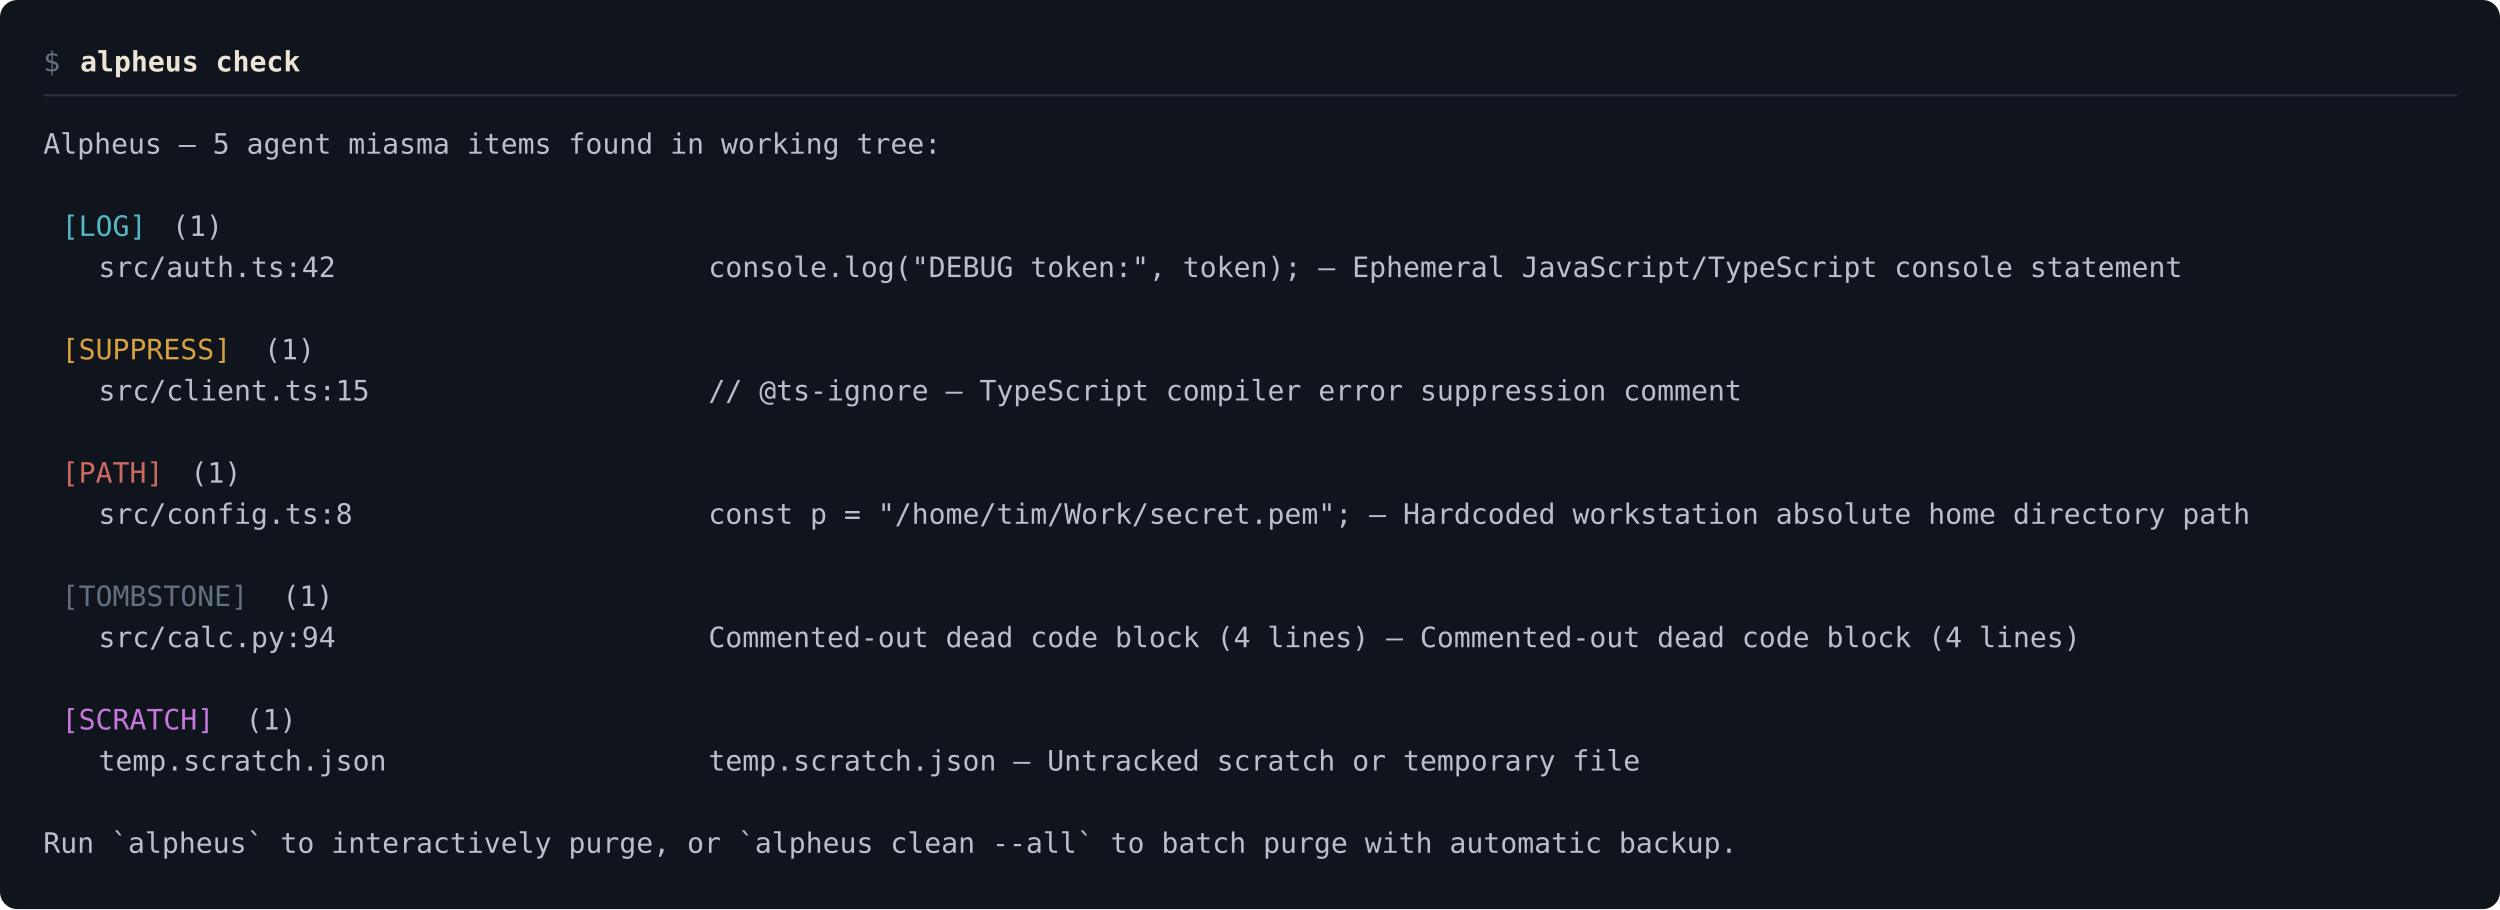
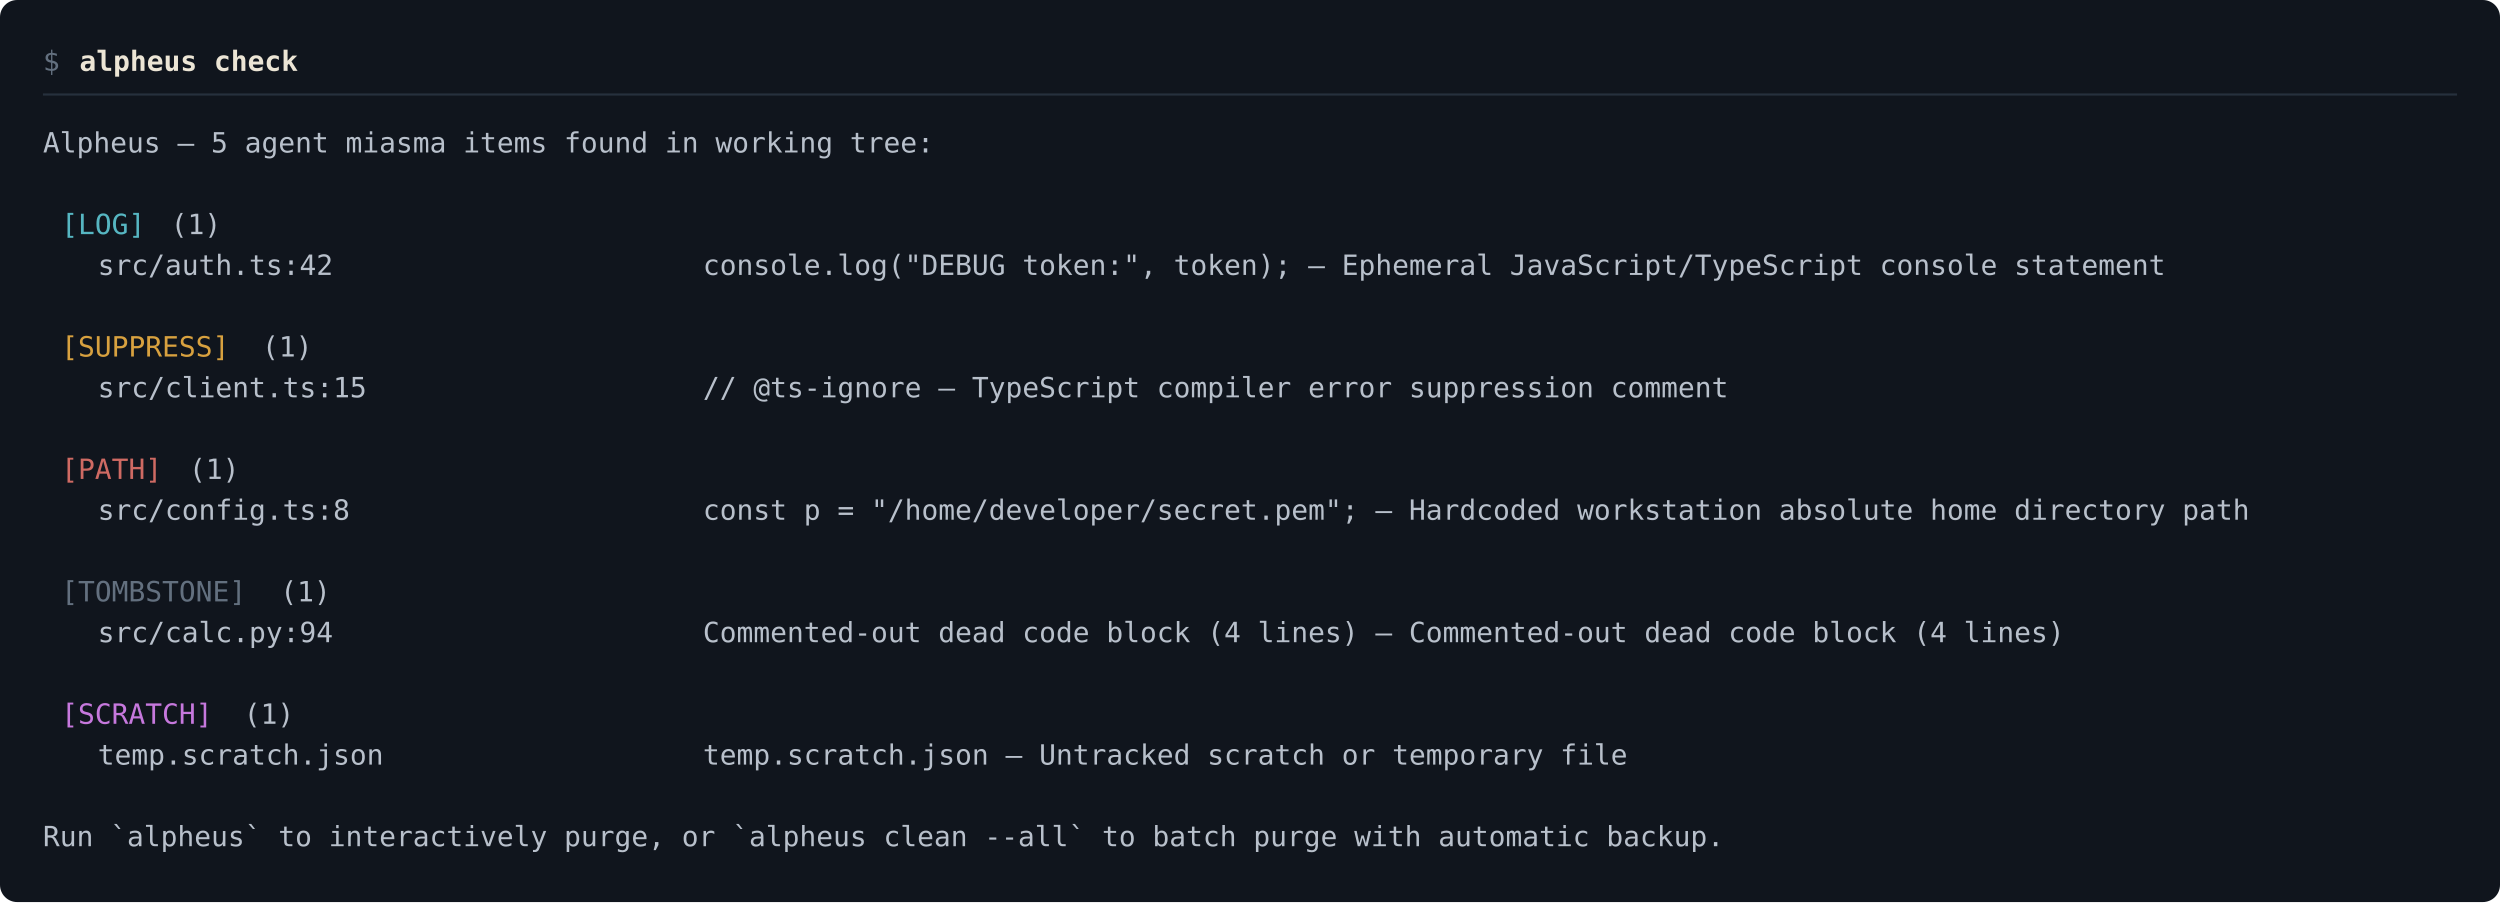
- <svg xmlns="http://www.w3.org/2000/svg" width="1155" height="420" viewBox="0 0 1155 420" font-family="ui-monospace, SFMono-Regular, Menlo, Consolas, monospace" font-size="13">
-   <rect width="1155" height="420" rx="8" fill="#10151d" />
-   <line x1="20" y1="44" x2="1135" y2="44" stroke="#26303d" stroke-width="1" />
+ <svg xmlns="http://www.w3.org/2000/svg" width="1164" height="420" viewBox="0 0 1164 420" font-family="ui-monospace, SFMono-Regular, Menlo, Consolas, monospace" font-size="13">
+   <rect width="1164" height="420" rx="8" fill="#10151d" />
+   <line x1="20" y1="44" x2="1144" y2="44" stroke="#26303d" stroke-width="1" />
  <text x="20" y="33" fill="#63707f">$ </text>
  <text x="37" y="33" fill="#ece5d5" font-weight="600">alpheus check</text>
  <text x="20.0" y="71.0" fill="#b8c0cb" xml:space="preserve">Alpheus — 5 agent miasma items found in working tree:</text>
  <text x="28.5" y="109.0" fill="#56b6c2" xml:space="preserve">[LOG]</text>
  <text x="79.5" y="109.0" fill="#b8c0cb" xml:space="preserve">(1)</text>
  <text x="45.5" y="128.0" fill="#b8c0cb" xml:space="preserve">src/auth.ts:42                      console.log("DEBUG token:", token); — Ephemeral JavaScript/TypeScript console statement</text>
  <text x="28.5" y="166.0" fill="#d8a13f" xml:space="preserve">[SUPPRESS]</text>
  <text x="122.0" y="166.0" fill="#b8c0cb" xml:space="preserve">(1)</text>
  <text x="45.5" y="185.0" fill="#b8c0cb" xml:space="preserve">src/client.ts:15                    // @ts-ignore — TypeScript compiler error suppression comment</text>
  <text x="28.5" y="223.0" fill="#cf6a63" xml:space="preserve">[PATH]</text>
  <text x="88.0" y="223.0" fill="#b8c0cb" xml:space="preserve">(1)</text>
-   <text x="45.5" y="242.0" fill="#b8c0cb" xml:space="preserve">src/config.ts:8                     const p = "/home/tim/Work/secret.pem"; — Hardcoded workstation absolute home directory path</text>
+   <text x="45.5" y="242.0" fill="#b8c0cb" xml:space="preserve">src/config.ts:8                     const p = "/home/developer/secret.pem"; — Hardcoded workstation absolute home directory path</text>
  <text x="28.5" y="280.0" fill="#63707f" xml:space="preserve">[TOMBSTONE]</text>
  <text x="130.5" y="280.0" fill="#b8c0cb" xml:space="preserve">(1)</text>
  <text x="45.5" y="299.0" fill="#b8c0cb" xml:space="preserve">src/calc.py:94                      Commented-out dead code block (4 lines) — Commented-out dead code block (4 lines)</text>
  <text x="28.5" y="337.0" fill="#c678dd" xml:space="preserve">[SCRATCH]</text>
  <text x="113.5" y="337.0" fill="#b8c0cb" xml:space="preserve">(1)</text>
  <text x="45.5" y="356.0" fill="#b8c0cb" xml:space="preserve">temp.scratch.json                   temp.scratch.json — Untracked scratch or temporary file</text>
  <text x="20.0" y="394.0" fill="#b8c0cb" xml:space="preserve">Run `alpheus` to interactively purge, or `alpheus clean --all` to batch purge with automatic backup.</text>
</svg>
